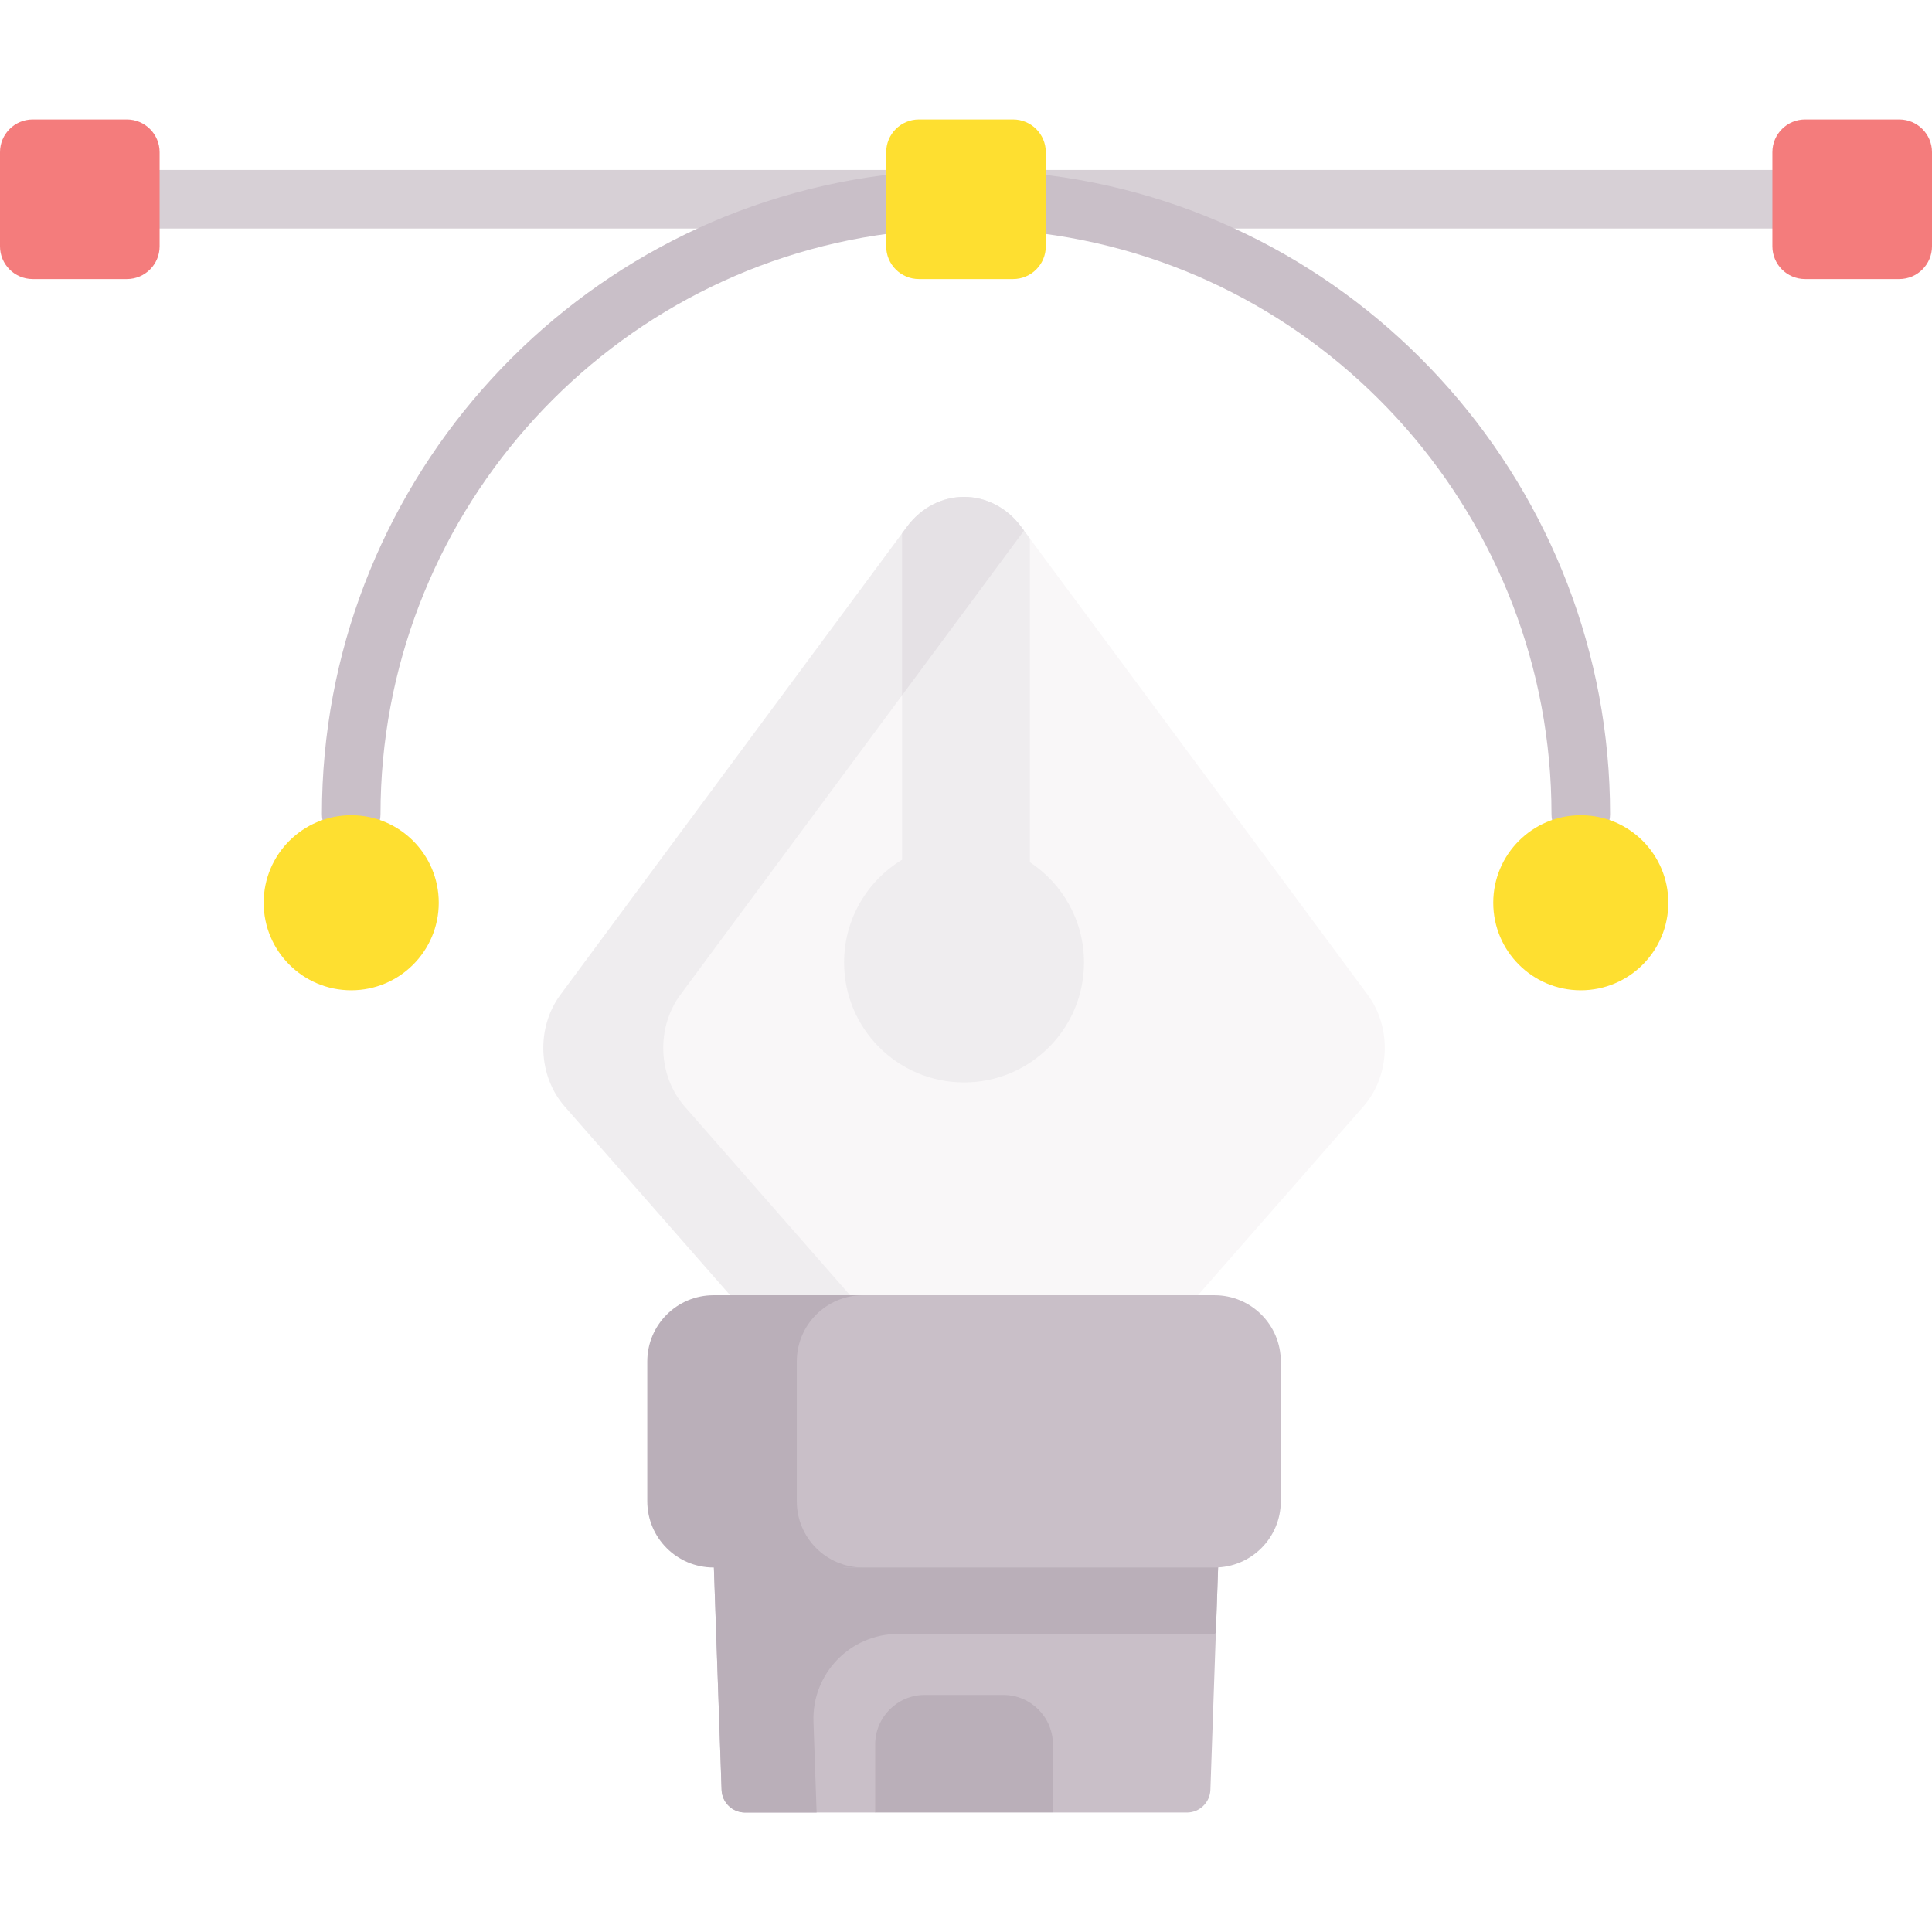
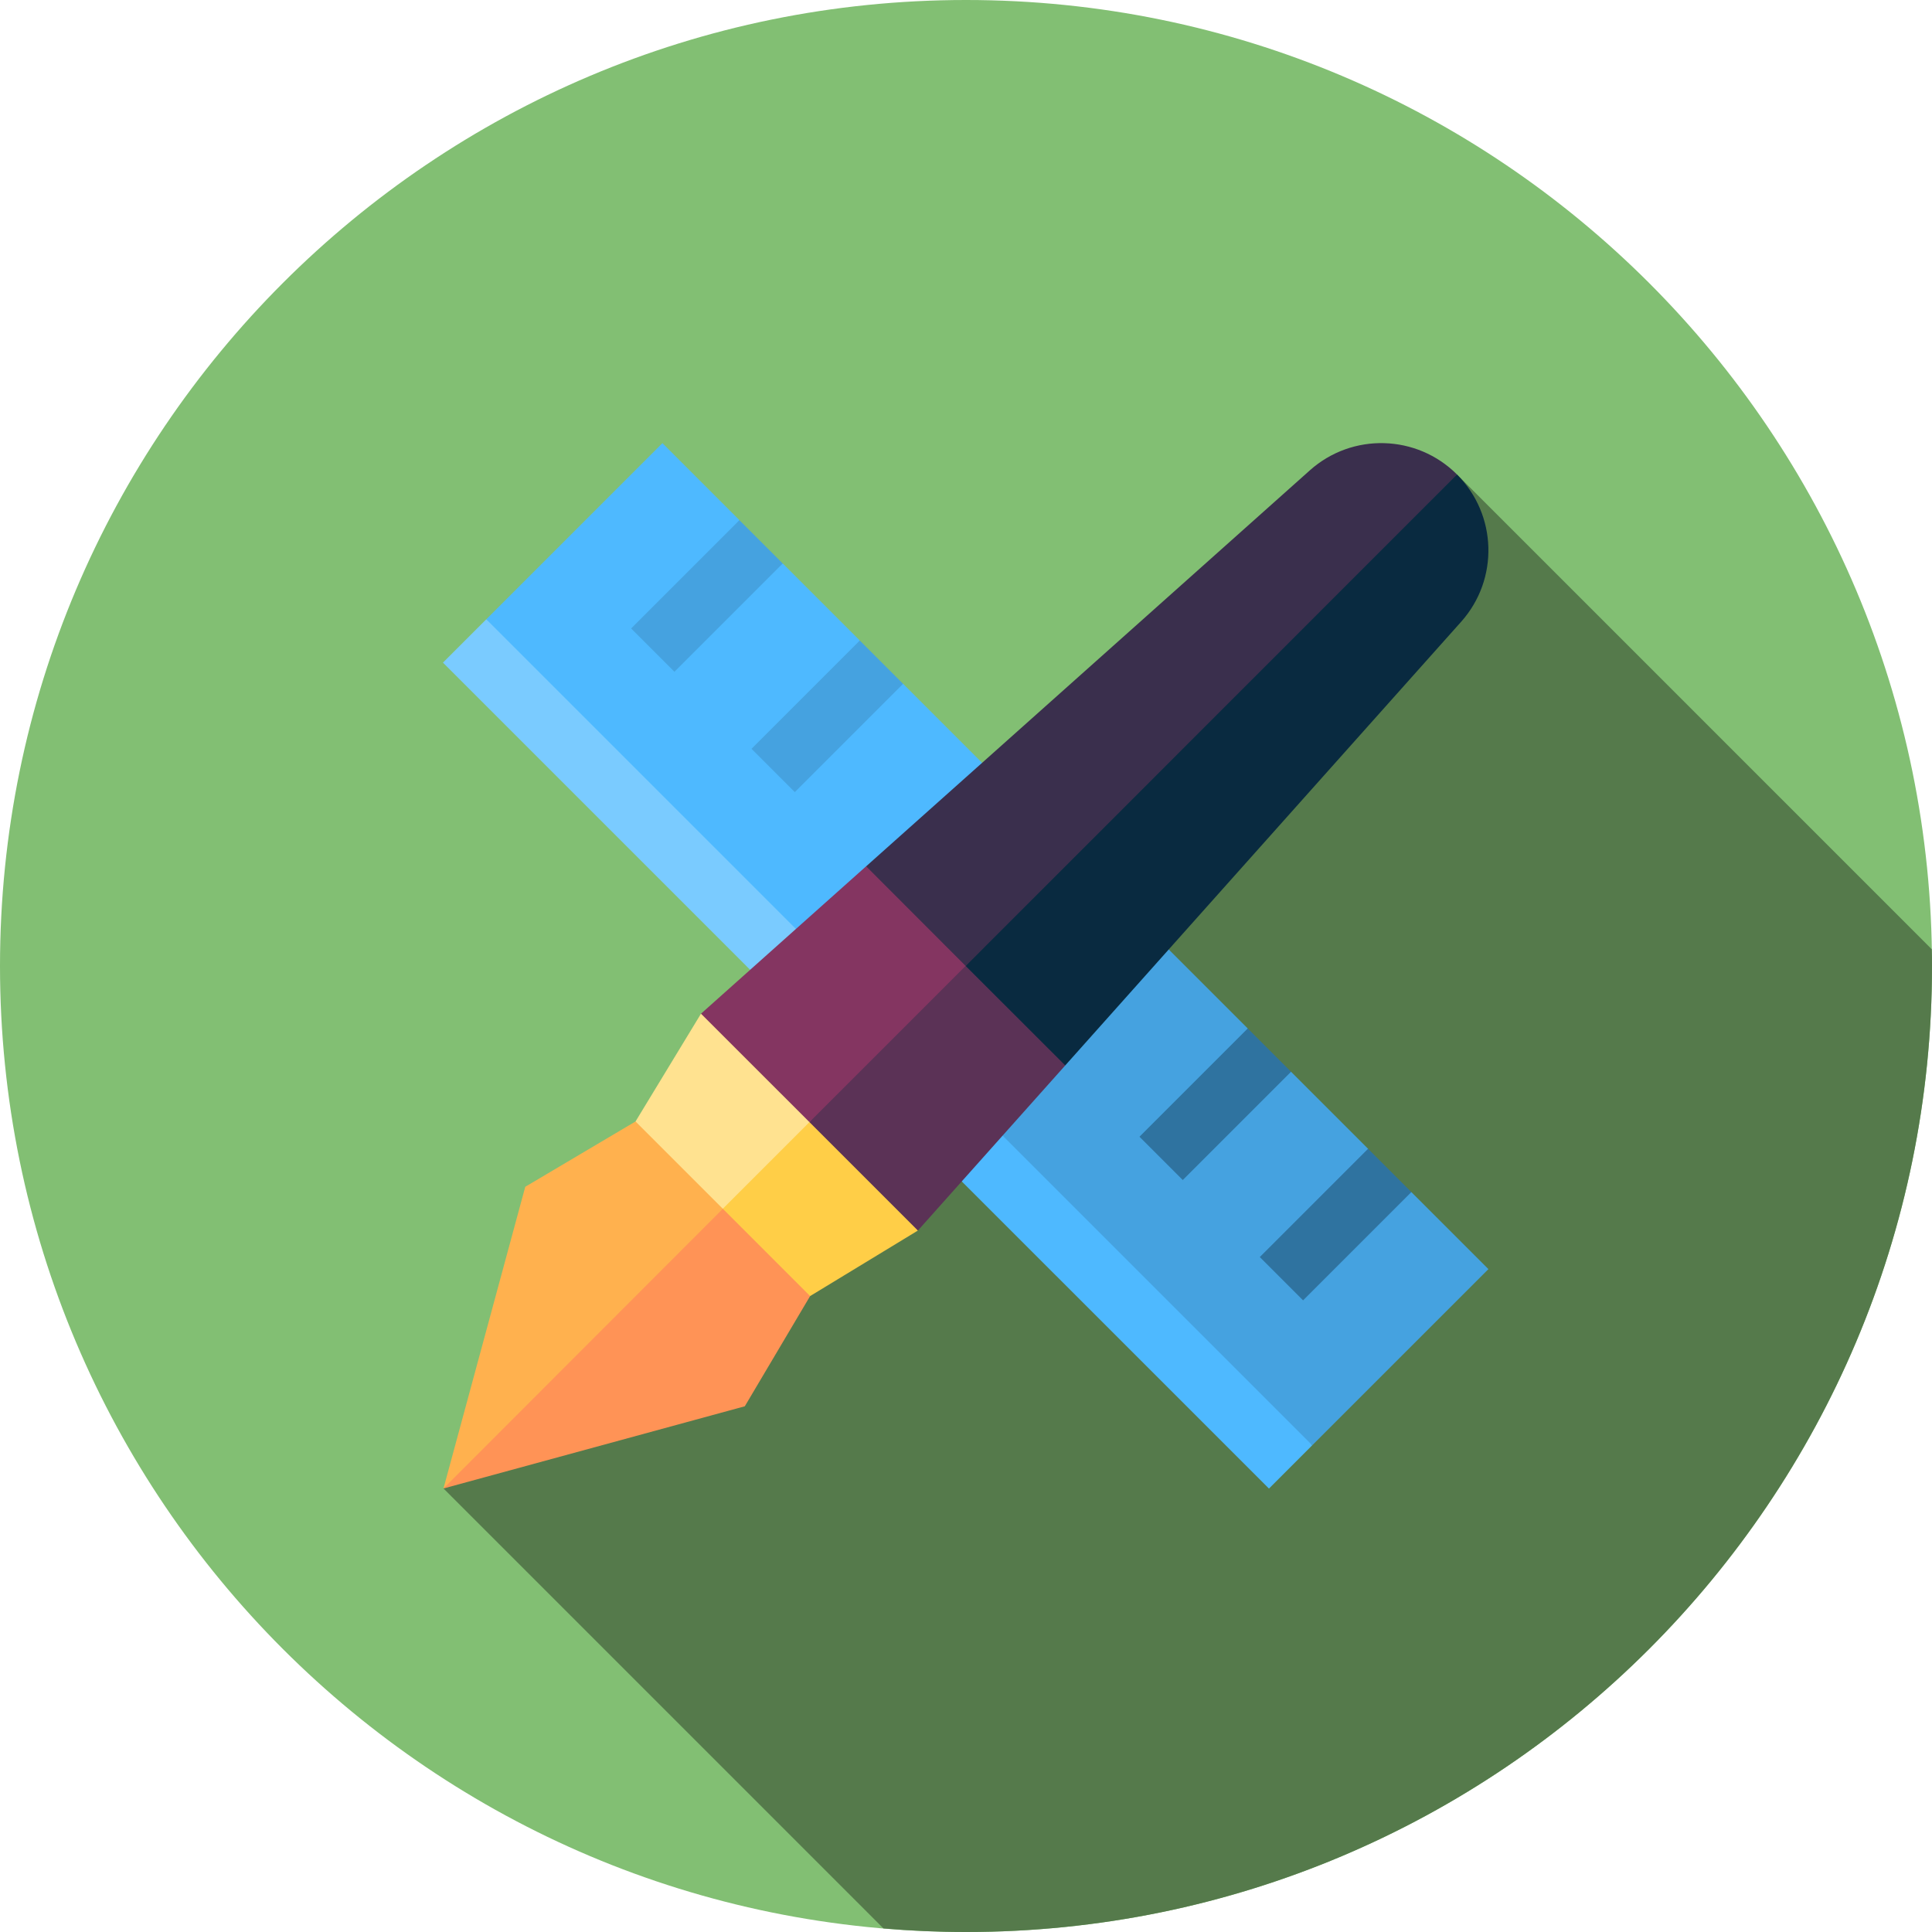
- <svg xmlns="http://www.w3.org/2000/svg" id="Capa_1" enable-background="new 0 0 494.632 494.632" height="512" viewBox="0 0 494.632 494.632" width="512">
-   <path d="m350.146 254.669-88.65-119.73c-1.147-1.551-2.444-2.864-3.842-3.948l-64.316 80.494-34.936 60.913 45.591 53.583 23.031 42.737h48.691l30.99-37.11 42.37-48.35c6.841-7.819 7.311-20.159 1.071-28.589z" fill="#f9f7f8" />
-   <g>
-     <path d="m238.885 58.515h-214.022c-4.142 0-7.5-3.358-7.5-7.5s3.358-7.5 7.5-7.5h214.022c4.142 0 7.5 3.358 7.5 7.5s-3.358 7.5-7.5 7.5z" fill="#d7d0d6" />
-   </g>
-   <g>
-     <path d="m468.77 58.515h-212.023c-4.142 0-7.5-3.358-7.5-7.5s3.358-7.5 7.5-7.5h212.023c4.142 0 7.5 3.358 7.5 7.5s-3.358 7.5-7.5 7.5z" fill="#d7d0d6" />
-   </g>
-   <path d="m182.686 345.089v53.72l2.059 59.439c.112 3.236 2.768 5.801 6.006 5.801h33.315l4.835-2.927 2.156-20.64h29.882l1.54 17.868 7.086 5.699h34.315c3.238 0 5.893-2.565 6.006-5.801l2.059-59.439v-53.72z" fill="#c9bfc8" />
-   <path d="m175.266 283.259c-6.84-7.82-7.31-20.16-1.07-28.59l87.975-118.818-.675-.912c-7.62-10.3-21.74-10.3-29.36 0l-88.65 119.73c-6.24 8.43-5.77 20.77 1.07 28.59l42.37 48.35 31.7 37.11h30.71l-31.7-37.11z" fill="#efedef" />
-   <path d="m201.251 345.089h-18.565v53.72l2.059 59.439c.112 3.236 2.768 5.801 6.006 5.801h18.32l-.806-23.261c-.426-12.284 9.417-22.473 21.708-22.473h80.976c.127-.123.205-.198.332-.321l.665-19.185v-45.125-8.595z" fill="#baafb9" />
-   <path d="m310.949 331.606h-92.697l-15.281 2.076-18.577 6.442-1.798 23.97 1.348 31.76s15.43.899 15.73 1.348 15.946 3.252 15.946 3.252l.3.861h95.028c9.369 0 16.964-7.595 16.964-16.964v-35.78c.002-9.37-7.593-16.965-16.963-16.965z" fill="#c9bfc8" />
-   <path d="m203.994 384.35v-35.78c0-9.369 7.595-16.964 16.964-16.964h-38.275c-9.369 0-16.964 7.595-16.964 16.964v35.78c0 9.369 7.595 16.964 16.964 16.964h38.275c-9.369.001-16.964-7.594-16.964-16.964z" fill="#baafb9" />
-   <path d="m263.676 220.749v-82.87l-2.18-2.94c-1.391-1.881-3.001-3.414-4.747-4.608l-25.793 35.196v54.582c-8.9 5.38-14.85 15.15-14.85 26.31 0 16.96 13.75 30.7 30.71 30.7s30.71-13.74 30.71-30.7c0-10.74-5.51-20.18-13.85-25.67z" fill="#efedef" />
-   <g id="XMLID_120_">
-     <g>
-       <path d="m269.566 446.619v17.43h-45.5v-17.43c0-7 5.68-12.68 12.68-12.68h20.14c7 0 12.68 5.68 12.68 12.68z" fill="#baafb9" />
-     </g>
-   </g>
-   <g>
-     <path d="m404.713 215.912c-4.142 0-7.5-3.358-7.5-7.5 0-75.1-56.073-139.002-130.43-148.641-4.107-.533-7.006-4.294-6.474-8.402.533-4.107 4.286-7.009 8.402-6.474 81.809 10.605 143.501 80.902 143.501 163.517.001 4.142-3.357 7.5-7.499 7.5z" fill="#c9bfc8" />
-   </g>
-   <g>
-     <path d="m89.919 215.912c-4.142 0-7.5-3.358-7.5-7.5 0-82.615 61.692-152.912 143.501-163.517 4.115-.529 7.87 2.366 8.402 6.474s-2.366 7.87-6.474 8.402c-74.357 9.639-130.43 73.541-130.43 148.641.001 4.142-3.357 7.5-7.499 7.5z" fill="#c9bfc8" />
-   </g>
-   <g fill="#fedf30">
-     <circle cx="404.713" cy="231.123" r="22.413" />
-     <circle cx="89.919" cy="231.123" r="22.413" />
-     <path d="m259.367 71.446h-24.102c-4.628 0-8.38-3.752-8.38-8.38v-24.102c0-4.628 3.752-8.38 8.38-8.38h24.102c4.628 0 8.38 3.752 8.38 8.38v24.102c0 4.628-3.752 8.38-8.38 8.38z" />
-   </g>
-   <path d="m486.252 71.446h-24.102c-4.628 0-8.38-3.752-8.38-8.38v-24.102c0-4.628 3.752-8.38 8.38-8.38h24.102c4.628 0 8.38 3.752 8.38 8.38v24.102c0 4.628-3.752 8.38-8.38 8.38z" fill="#f47c7c" />
-   <path d="m8.38 71.446h24.102c4.628 0 8.38-3.752 8.38-8.38v-24.102c0-4.628-3.752-8.38-8.38-8.38h-24.102c-4.628 0-8.38 3.752-8.38 8.38v24.102c0 4.628 3.752 8.38 8.38 8.38z" fill="#f47c7c" />
-   <path d="m230.956 136.529v41.48l31.215-42.159v-.001l-.675-.911c-7.62-10.3-21.74-10.3-29.36 0z" fill="#e5e1e5" />
+ <svg xmlns="http://www.w3.org/2000/svg" id="Capa_1" data-name="Capa 1" viewBox="0 0 512 512">
+   <defs>
+     <style>.cls-1{fill:#82bf73;}.cls-2{fill:#557a4b;}.cls-3{fill:#7acbff;}.cls-4{fill:#4eb9ff;}.cls-5{fill:#45a2e0;}.cls-6{fill:#2f73a0;}.cls-7{fill:#ff9356;}.cls-8{fill:#ffb14e;}.cls-9{fill:#ffce47;}.cls-10{fill:#ffe290;}.cls-11{fill:#5b3256;}.cls-12{fill:#843561;}.cls-13{fill:#092a40;}.cls-14{fill:#3a2f4d;}</style>
+   </defs>
+   <circle class="cls-1" cx="256" cy="256" r="256" />
+   <path class="cls-2" d="M512,256c0-1.48,0-3-.06-4.43L386.13,125.75,117.53,394.46l116.6,116.6c7.21.61,14.5.94,21.87.94C397.39,512,512,397.38,512,256Z" transform="translate(0 0)" />
+   <polygon class="cls-3" points="255.53 256.35 226.84 285.05 117.39 175.6 128.87 164.12 255.53 256.35" />
+   <polygon class="cls-4" points="255.53 256.35 226.84 285.05 336.29 394.49 347.76 383.01 255.53 256.35" />
+   <polygon class="cls-4" points="239.33 181.22 222.11 186.96 227.85 169.74 207.44 149.33 190.22 155.07 195.96 137.85 175.55 117.44 128.87 164.12 238.32 273.57 285 226.89 239.33 181.22" />
+   <polygon class="cls-5" points="330.66 272.55 324.92 289.77 342.14 284.03 362.56 304.44 356.81 321.66 374.03 315.92 394.45 336.33 347.76 383.01 238.32 273.57 285 226.89 330.66 272.55" />
+   <rect class="cls-5" x="167.06" y="149.82" width="40.58" height="16.23" transform="translate(-56.81 178.74) rotate(-45)" />
+   <rect class="cls-5" x="198.95" y="181.71" width="40.58" height="16.23" transform="translate(-70.01 210.63) rotate(-45)" />
+   <rect class="cls-6" x="333.66" y="316.41" width="40.58" height="16.23" transform="translate(-125.81 345.33) rotate(-45)" />
+   <rect class="cls-6" x="301.77" y="284.52" width="40.58" height="16.23" transform="translate(-112.6 313.44) rotate(-45)" />
+   <polygon class="cls-7" points="117.53 394.46 197.38 372.68 214.69 343.47 203.03 285.89 117.53 394.46" />
+   <polygon class="cls-8" points="214.51 297.37 168.42 297.2 139.2 314.51 117.53 394.46 214.51 297.37" />
+   <polygon class="cls-9" points="191.55 320.33 214.69 343.47 243.25 326.11 214.51 274.42 191.55 320.33" />
+   <polygon class="cls-10" points="185.77 268.64 168.42 297.2 191.55 320.33 225.99 285.89 185.77 268.64" />
+   <polygon class="cls-11" points="267.4 221.53 214.51 297.37 243.25 326.11 282.3 282.35 267.4 221.53" />
+   <polygon class="cls-12" points="229.53 229.58 185.77 268.64 214.51 297.37 278.88 233.01 229.53 229.58" />
+   <path class="cls-13" d="M282.3,282.35l104.94-117.6a28.43,28.43,0,0,0-1.11-39l-80.41,49.8L255.92,256Z" transform="translate(0 0)" />
+   <path class="cls-14" d="M386.13,125.75a28.41,28.41,0,0,0-39-1.11L229.54,229.58,255.92,256Z" transform="translate(0 0)" />
</svg>
